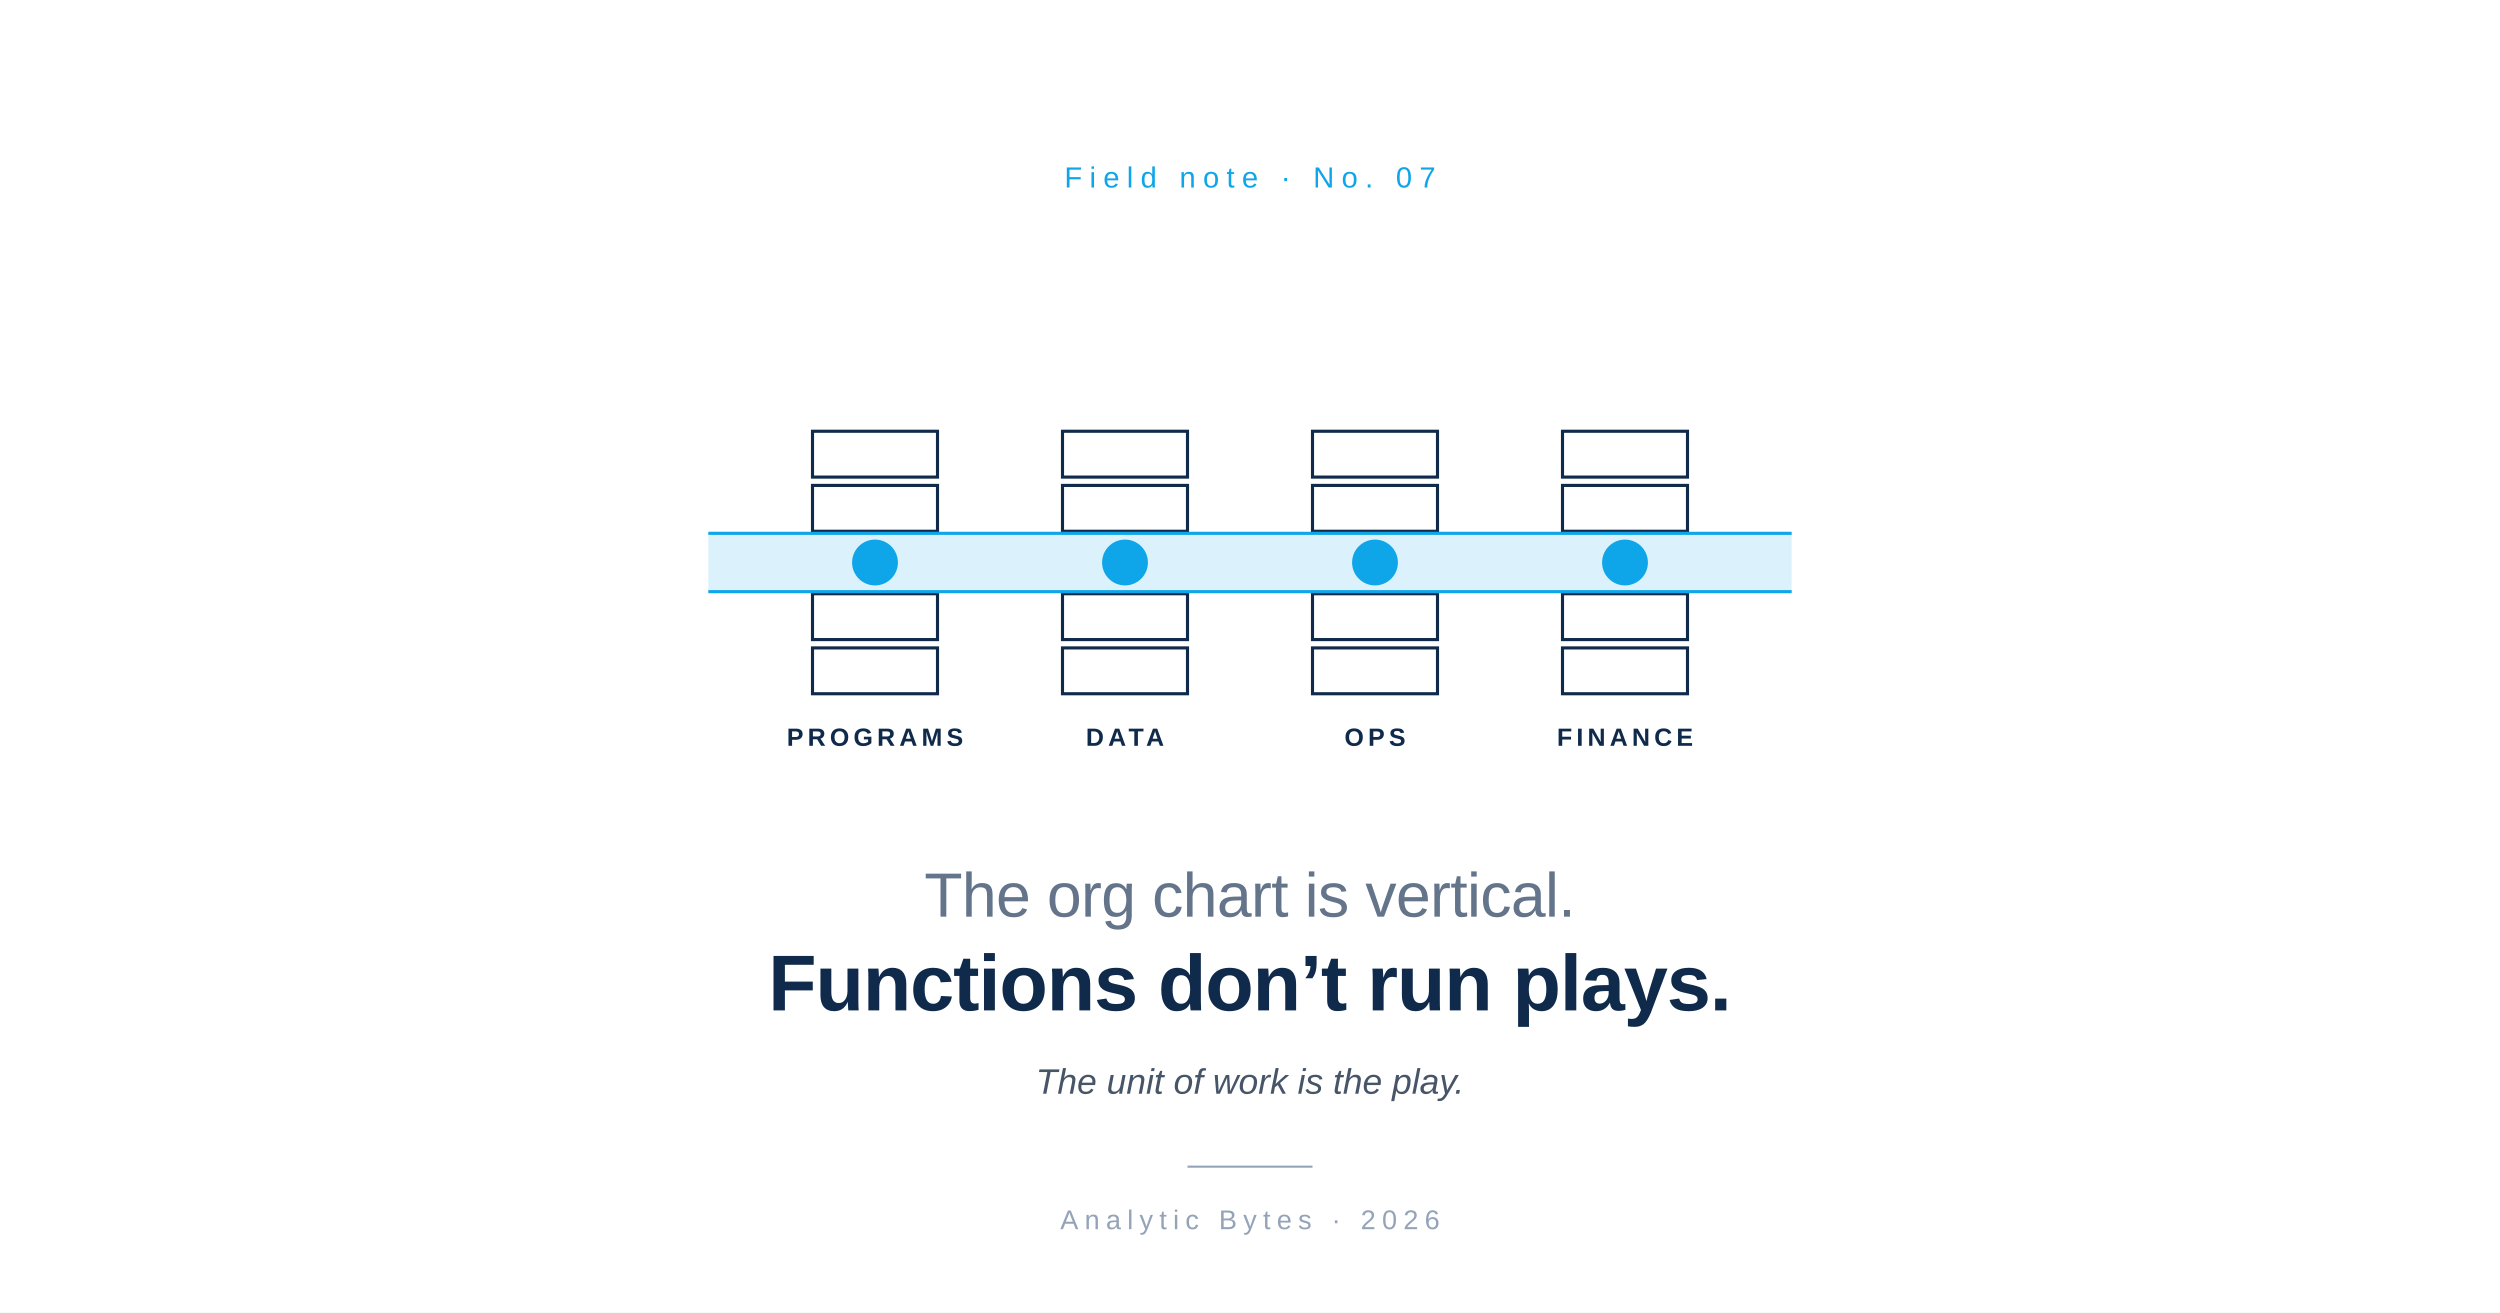
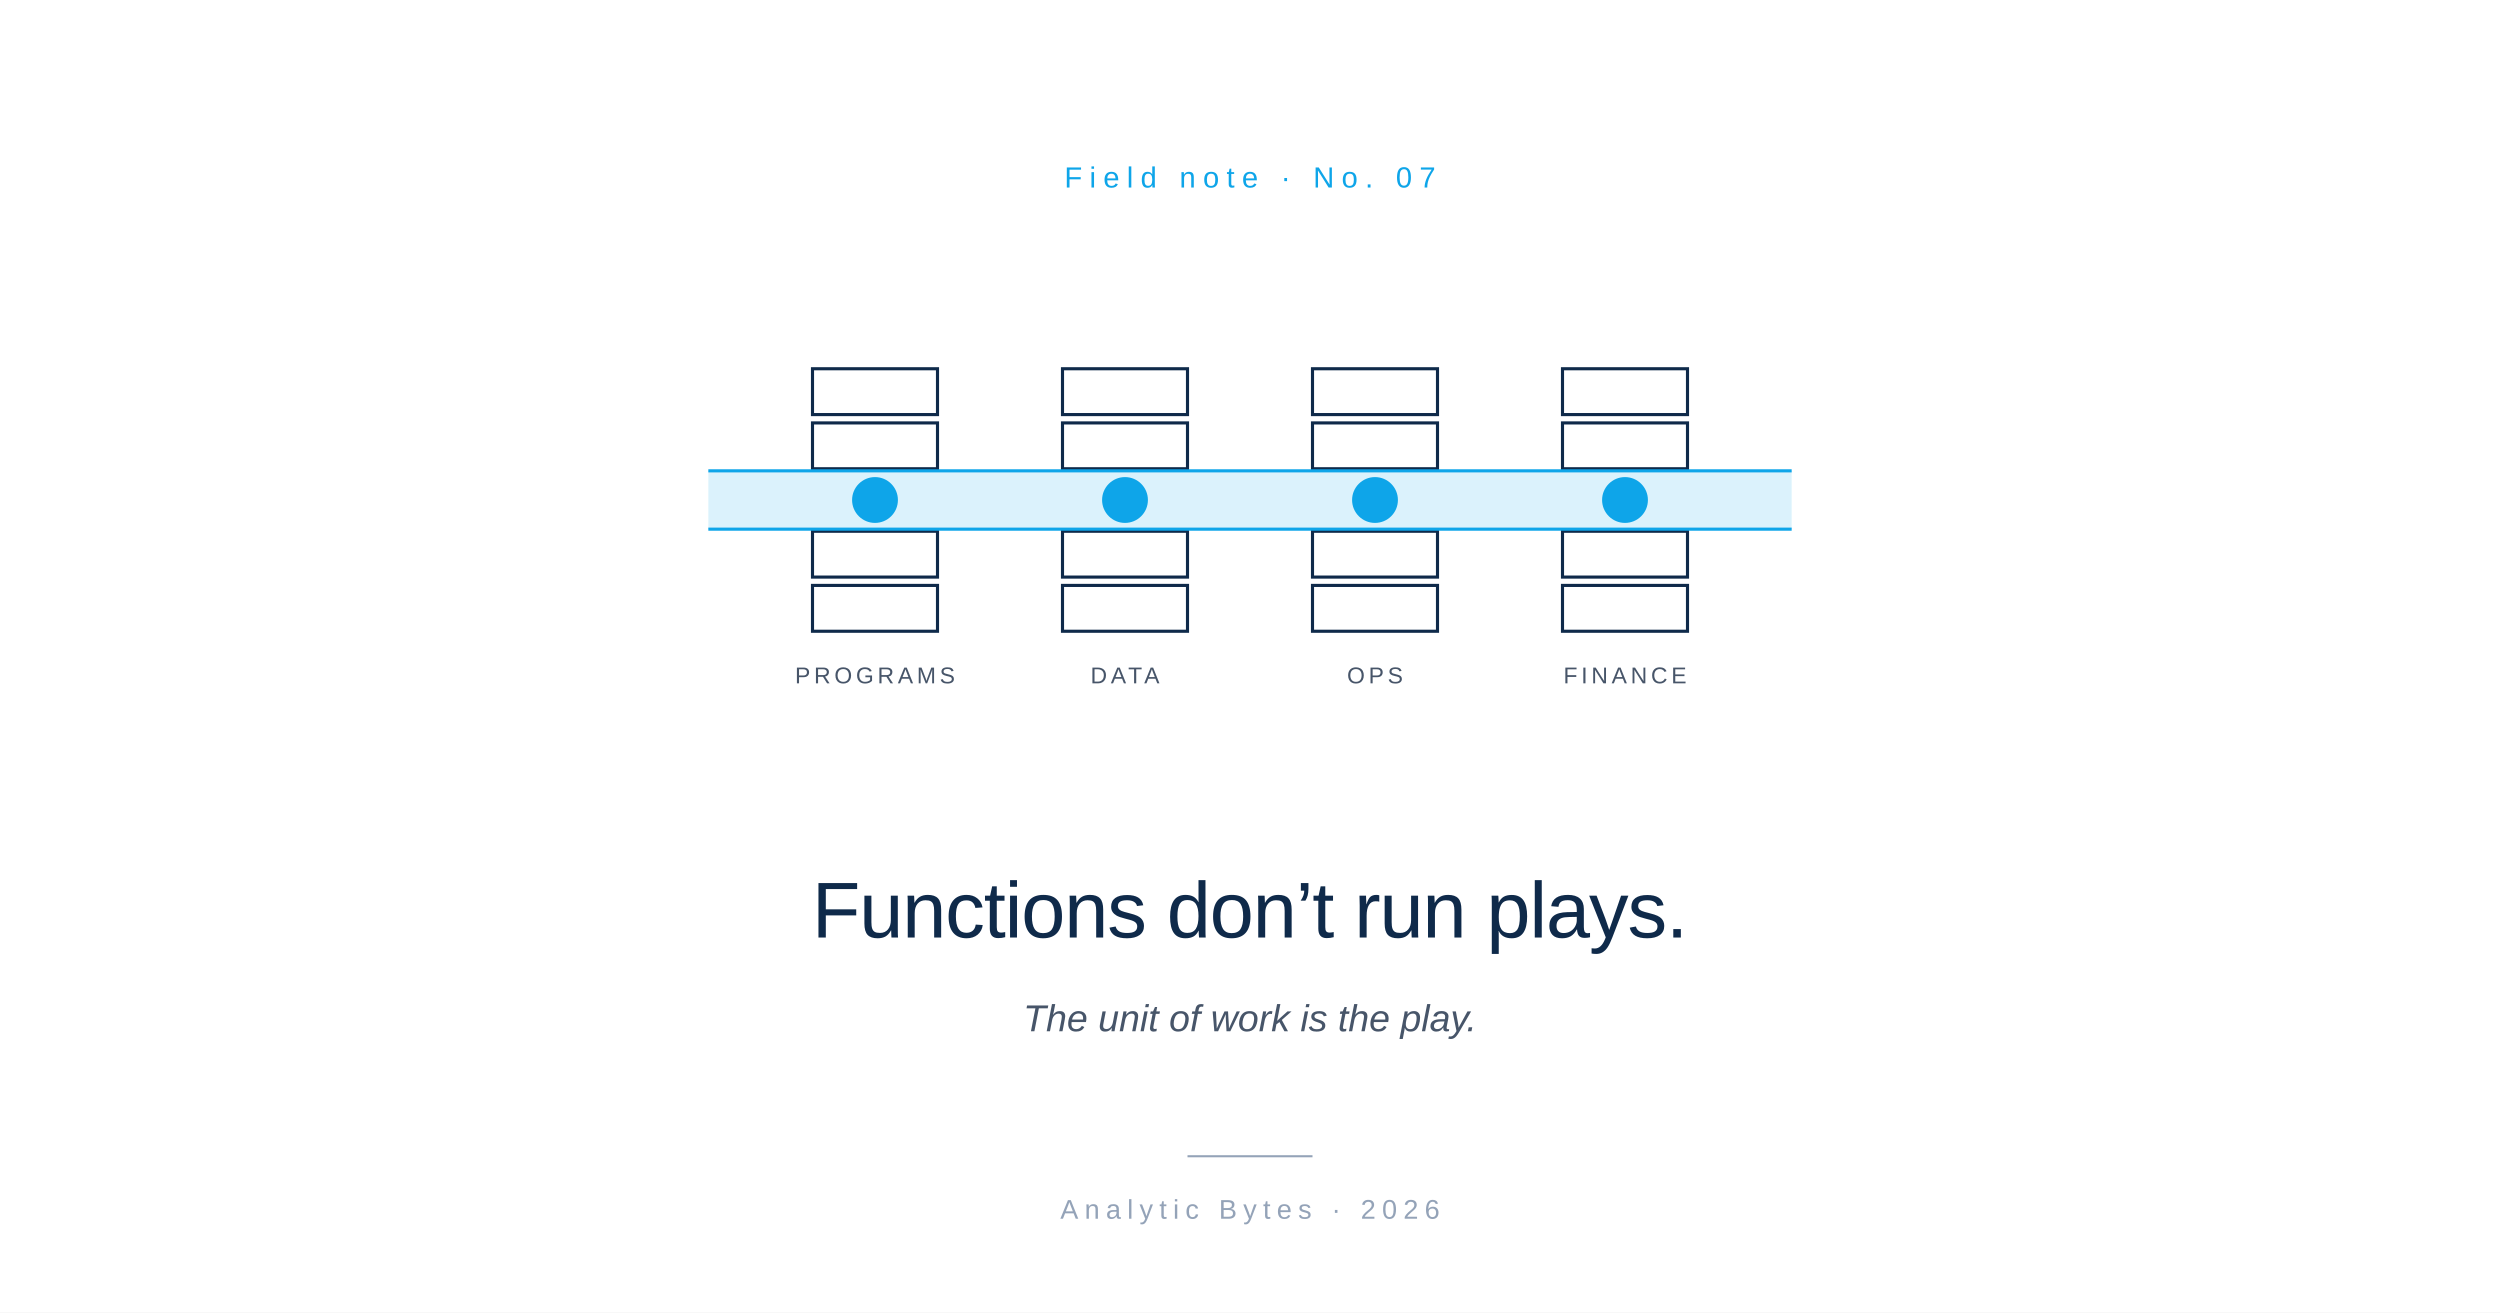
<svg xmlns="http://www.w3.org/2000/svg" viewBox="0 0 1200 630" role="img">
  <rect width="1200" height="630" fill="#FFFFFF" />
  <text x="600" y="90" font-family="-apple-system, BlinkMacSystemFont, 'Helvetica Neue', Arial, sans-serif" font-size="14" font-weight="500" letter-spacing="3.5" fill="#0EA5E9" text-anchor="middle">Field note  ·  No. 07</text>
-   <g transform="translate(600, 270)">
+   <g transform="translate(600, 240)">
    <rect x="-210" y="-63" width="60" height="22" fill="#FFFFFF" stroke="#0F2A4A" stroke-width="1.5" />
    <rect x="-210" y="-37" width="60" height="22" fill="#FFFFFF" stroke="#0F2A4A" stroke-width="1.5" />
    <rect x="-210" y="15" width="60" height="22" fill="#FFFFFF" stroke="#0F2A4A" stroke-width="1.5" />
    <rect x="-210" y="41" width="60" height="22" fill="#FFFFFF" stroke="#0F2A4A" stroke-width="1.5" />
    <rect x="-90" y="-63" width="60" height="22" fill="#FFFFFF" stroke="#0F2A4A" stroke-width="1.5" />
    <rect x="-90" y="-37" width="60" height="22" fill="#FFFFFF" stroke="#0F2A4A" stroke-width="1.5" />
    <rect x="-90" y="15" width="60" height="22" fill="#FFFFFF" stroke="#0F2A4A" stroke-width="1.5" />
    <rect x="-90" y="41" width="60" height="22" fill="#FFFFFF" stroke="#0F2A4A" stroke-width="1.5" />
    <rect x="30" y="-63" width="60" height="22" fill="#FFFFFF" stroke="#0F2A4A" stroke-width="1.5" />
    <rect x="30" y="-37" width="60" height="22" fill="#FFFFFF" stroke="#0F2A4A" stroke-width="1.5" />
    <rect x="30" y="15" width="60" height="22" fill="#FFFFFF" stroke="#0F2A4A" stroke-width="1.5" />
    <rect x="30" y="41" width="60" height="22" fill="#FFFFFF" stroke="#0F2A4A" stroke-width="1.5" />
    <rect x="150" y="-63" width="60" height="22" fill="#FFFFFF" stroke="#0F2A4A" stroke-width="1.5" />
    <rect x="150" y="-37" width="60" height="22" fill="#FFFFFF" stroke="#0F2A4A" stroke-width="1.5" />
    <rect x="150" y="15" width="60" height="22" fill="#FFFFFF" stroke="#0F2A4A" stroke-width="1.5" />
    <rect x="150" y="41" width="60" height="22" fill="#FFFFFF" stroke="#0F2A4A" stroke-width="1.5" />
    <rect x="-260" y="-14" width="520" height="28" fill="#0EA5E9" opacity="0.15" />
    <line x1="-260" y1="-14" x2="260" y2="-14" stroke="#0EA5E9" stroke-width="1.5" />
    <line x1="-260" y1="14" x2="260" y2="14" stroke="#0EA5E9" stroke-width="1.5" />
    <circle cx="-180" cy="0" r="11" fill="#0EA5E9" />
    <circle cx="-60" cy="0" r="11" fill="#0EA5E9" />
    <circle cx="60" cy="0" r="11" fill="#0EA5E9" />
    <circle cx="180" cy="0" r="11" fill="#0EA5E9" />
-     <text x="-180" y="88" font-family="-apple-system, BlinkMacSystemFont, 'Helvetica Neue', Arial, sans-serif" font-size="12" font-weight="700" letter-spacing="2" fill="#0F2A4A" text-anchor="middle">PROGRAMS</text>
-     <text x="-60" y="88" font-family="-apple-system, BlinkMacSystemFont, 'Helvetica Neue', Arial, sans-serif" font-size="12" font-weight="700" letter-spacing="2" fill="#0F2A4A" text-anchor="middle">DATA</text>
-     <text x="60" y="88" font-family="-apple-system, BlinkMacSystemFont, 'Helvetica Neue', Arial, sans-serif" font-size="12" font-weight="700" letter-spacing="2" fill="#0F2A4A" text-anchor="middle">OPS</text>
-     <text x="180" y="88" font-family="-apple-system, BlinkMacSystemFont, 'Helvetica Neue', Arial, sans-serif" font-size="12" font-weight="700" letter-spacing="2" fill="#0F2A4A" text-anchor="middle">FINANCE</text>
+     <text x="-180" y="88" font-family="-apple-system, BlinkMacSystemFont, 'Helvetica Neue', Arial, sans-serif" font-size="11" font-weight="500" letter-spacing="1.8" fill="#475569" text-anchor="middle">PROGRAMS</text>
+     <text x="-60" y="88" font-family="-apple-system, BlinkMacSystemFont, 'Helvetica Neue', Arial, sans-serif" font-size="11" font-weight="500" letter-spacing="1.8" fill="#475569" text-anchor="middle">DATA</text>
+     <text x="60" y="88" font-family="-apple-system, BlinkMacSystemFont, 'Helvetica Neue', Arial, sans-serif" font-size="11" font-weight="500" letter-spacing="1.8" fill="#475569" text-anchor="middle">OPS</text>
+     <text x="180" y="88" font-family="-apple-system, BlinkMacSystemFont, 'Helvetica Neue', Arial, sans-serif" font-size="11" font-weight="500" letter-spacing="1.8" fill="#475569" text-anchor="middle">FINANCE</text>
  </g>
-   <text x="600" y="440" font-family="-apple-system, BlinkMacSystemFont, 'Helvetica Neue', Arial, sans-serif" font-size="30" font-weight="400" letter-spacing="-0.3" fill="#64748B" text-anchor="middle">The org chart is vertical.</text>
-   <text x="600" y="485" font-family="-apple-system, BlinkMacSystemFont, 'Helvetica Neue', Arial, sans-serif" font-size="38" font-weight="600" letter-spacing="-0.5" fill="#0F2A4A" text-anchor="middle">Functions don’t run plays.</text>
-   <text x="600" y="525" font-family="-apple-system, BlinkMacSystemFont, 'Helvetica Neue', Arial, sans-serif" font-size="17" font-style="italic" fill="#475569" text-anchor="middle">The unit of work is the play.</text>
-   <line x1="570" y1="560" x2="630" y2="560" stroke="#94A3B8" stroke-width="1" />
-   <text x="600" y="590" font-family="-apple-system, BlinkMacSystemFont, 'Helvetica Neue', Arial, sans-serif" font-size="13" letter-spacing="3" fill="#94A3B8" text-anchor="middle">Analytic Bytes  ·  2026</text>
+   <text x="600" y="450" font-family="-apple-system, BlinkMacSystemFont, 'Helvetica Neue', Arial, sans-serif" font-size="38" font-weight="500" letter-spacing="-0.5" fill="#0F2A4A" text-anchor="middle">Functions don’t run plays.</text>
+   <text x="600" y="495" font-family="-apple-system, BlinkMacSystemFont, 'Helvetica Neue', Arial, sans-serif" font-size="18" font-style="italic" fill="#475569" text-anchor="middle">The unit of work is the play.</text>
+   <line x1="570" y1="555" x2="630" y2="555" stroke="#94A3B8" stroke-width="1" />
+   <text x="600" y="585" font-family="-apple-system, BlinkMacSystemFont, 'Helvetica Neue', Arial, sans-serif" font-size="13" letter-spacing="3" fill="#94A3B8" text-anchor="middle">Analytic Bytes  ·  2026</text>
</svg>
